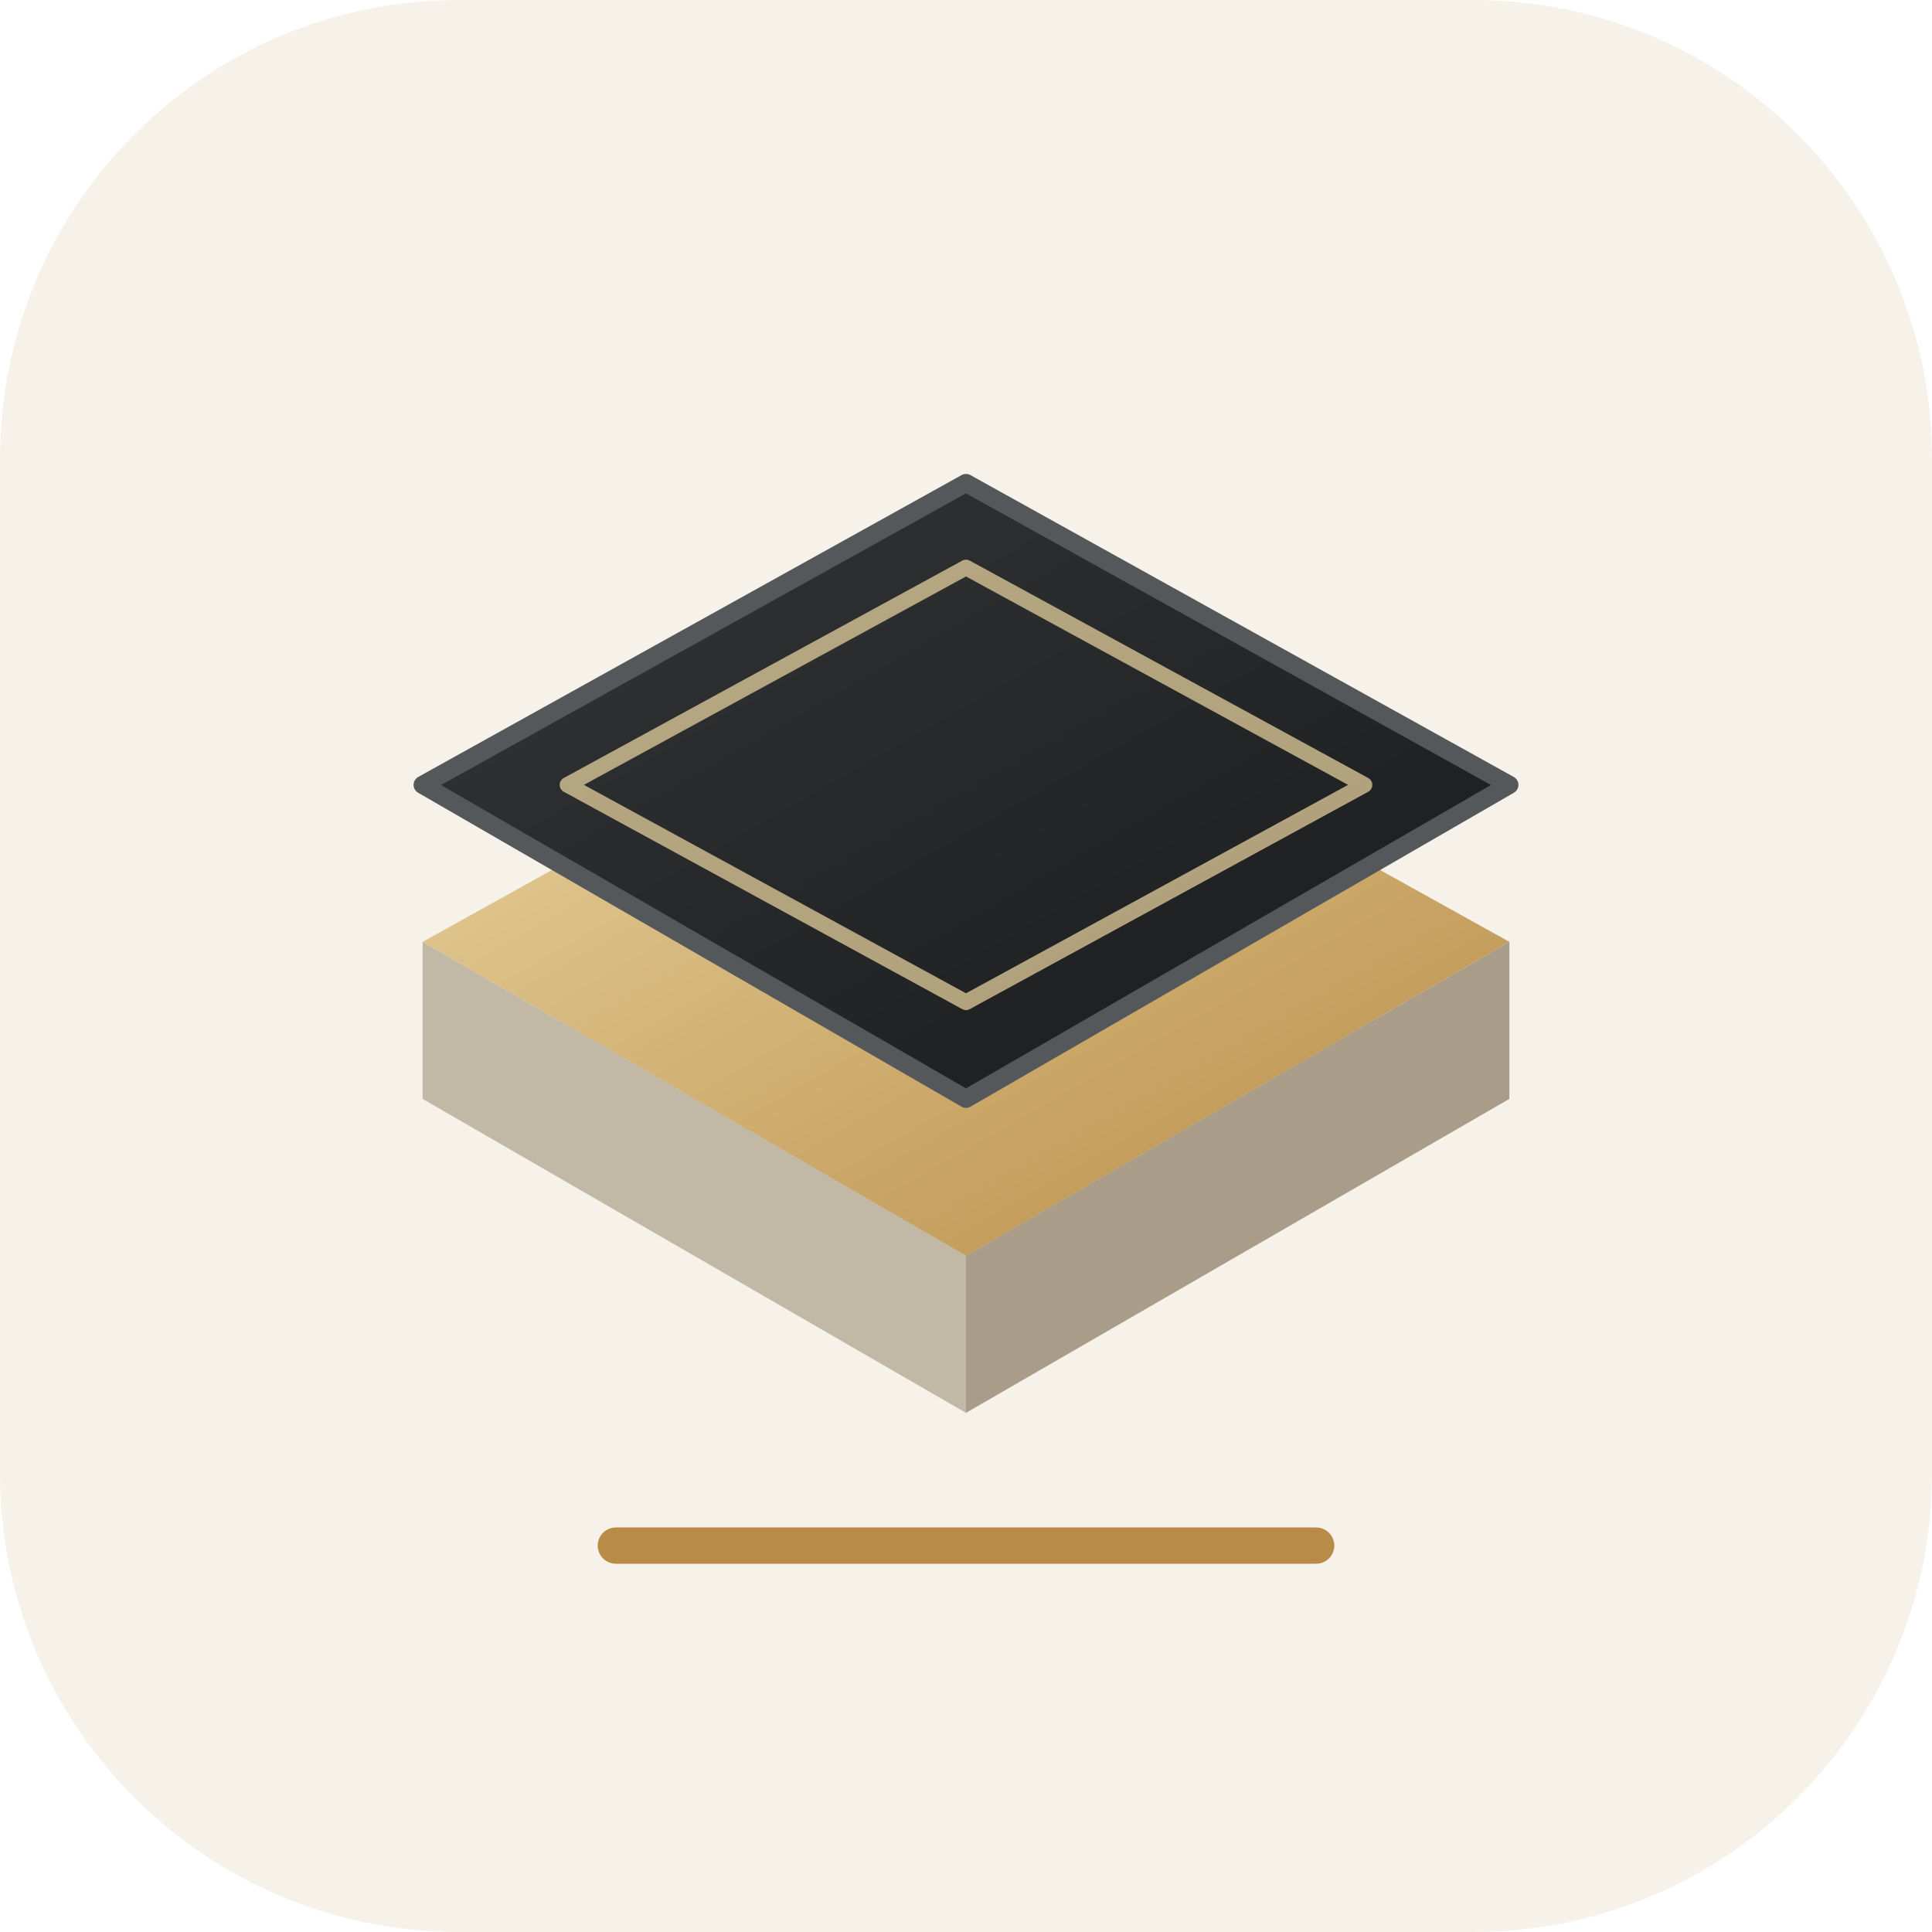
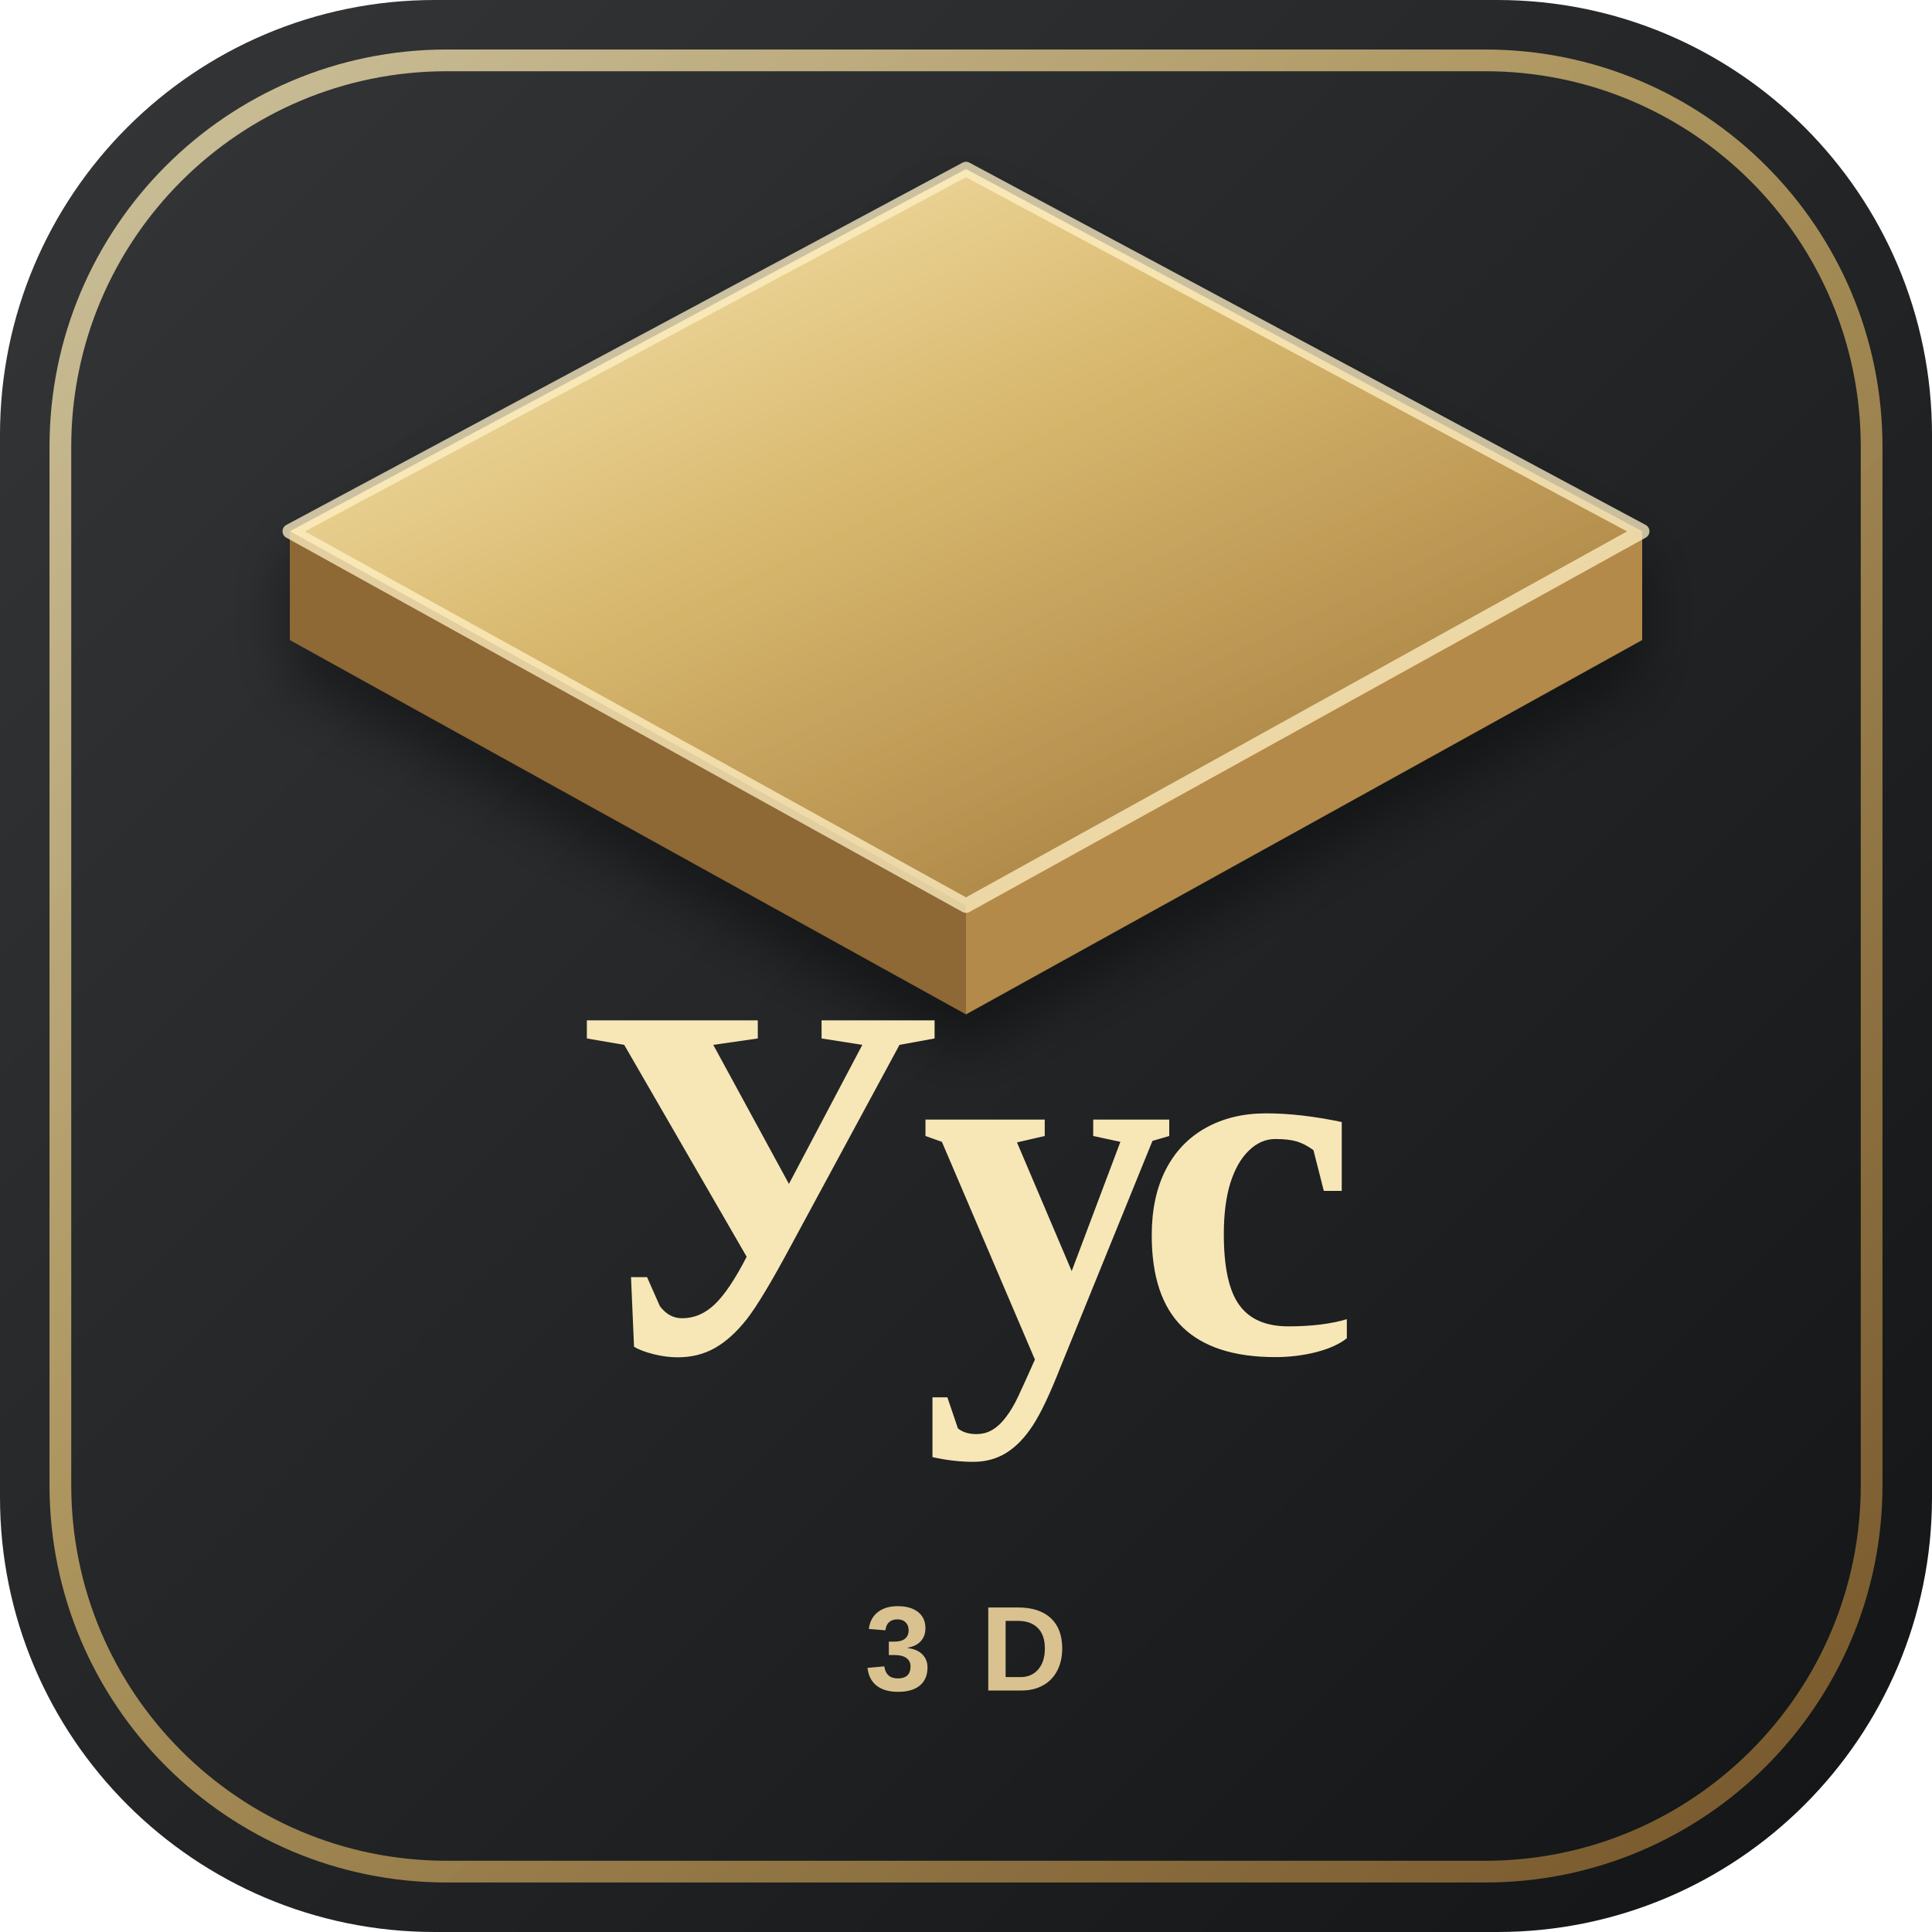
<svg xmlns="http://www.w3.org/2000/svg" viewBox="0 0 160 160" role="img" aria-labelledby="title">
  <defs>
-     <linearGradient id="gold" x1="0" y1="0" x2="1" y2="1">
-       <stop stop-color="#E9D4A0" />
-       <stop offset="1" stop-color="#B88C46" />
+     <linearGradient id="bg" x1="0" y1="0" x2="1" y2="1">
+       <stop stop-color="#343638" />
+       <stop offset="1" stop-color="#121415" />
    </linearGradient>
-     <linearGradient id="dark" x1="0" y1="0" x2="1" y2="1">
-       <stop stop-color="#343638" />
-       <stop offset="1" stop-color="#17191A" />
+     <linearGradient id="gold" x1="0" y1="0" x2="0.9" y2="1">
+       <stop stop-color="#FFF0BF" />
+       <stop offset=".45" stop-color="#D8B86E" />
+       <stop offset="1" stop-color="#9B7136" />
    </linearGradient>
+     <filter id="shadow" x="-30%" y="-30%" width="160%" height="180%">
+       <feDropShadow dx="0" dy="3" stdDeviation="2.4" flood-color="#000" flood-opacity=".42" />
+     </filter>
  </defs>
-   <rect width="160" height="160" rx="38" fill="#F6F2E9" />
-   <g stroke-linejoin="round">
-     <path d="M35 91 80 66 125 91 80 117Z" fill="#D8D0C0" />
-     <path d="M35 78 80 53 125 78 80 104Z" fill="url(#gold)" />
-     <path d="M35 65 80 40 125 65 80 91Z" fill="url(#dark)" />
-     <path d="M35 65 80 40 125 65 80 91Z" fill="none" stroke="#55585A" stroke-width="1.5" />
-     <path d="M47 65 80 47 113 65 80 83Z" fill="none" stroke="#E9D4A0" stroke-opacity=".72" stroke-width="1.3" />
-     <path d="M35 78 35 91 80 117 80 104Z" fill="#C2B8A6" />
-     <path d="M125 78 125 91 80 117 80 104Z" fill="#A99D89" />
+   <rect width="160" height="160" rx="36" fill="url(#bg)" />
+   <rect x="5" y="5" width="150" height="150" rx="32" fill="none" stroke="url(#gold)" stroke-opacity=".75" stroke-width="1.8" />
+   <g filter="url(#shadow)" stroke-linejoin="round">
+     <path d="M24 52 80 22 136 52 80 83Z" fill="#9D793F" />
+     <path d="M24 44 80 14 136 44 80 75Z" fill="url(#gold)" />
+     <path d="M24 44 24 53 80 84 80 75Z" fill="#8E6834" />
+     <path d="M136 44 136 53 80 84 80 75Z" fill="#B38A48" />
+     <path d="M24 44 80 14 136 44 80 75Z" fill="none" stroke="#FFF0C4" stroke-opacity=".75" stroke-width="1.2" />
  </g>
-   <path d="M51 128h58" stroke="#B88C46" stroke-width="3" stroke-linecap="round" />
+   <text x="80" y="112" text-anchor="middle" font-family="Georgia, 'Times New Roman', serif" font-size="42" font-weight="700" letter-spacing="-2" fill="#F7E7B7">Уус</text>
+   <path d="M44 124H116" stroke="url(#gold)" stroke-width="2" stroke-linecap="round" />
+   <text x="80" y="140" text-anchor="middle" font-family="Arial, sans-serif" font-size="10" font-weight="700" letter-spacing="4" fill="#D9C28F">3D</text>
</svg>
